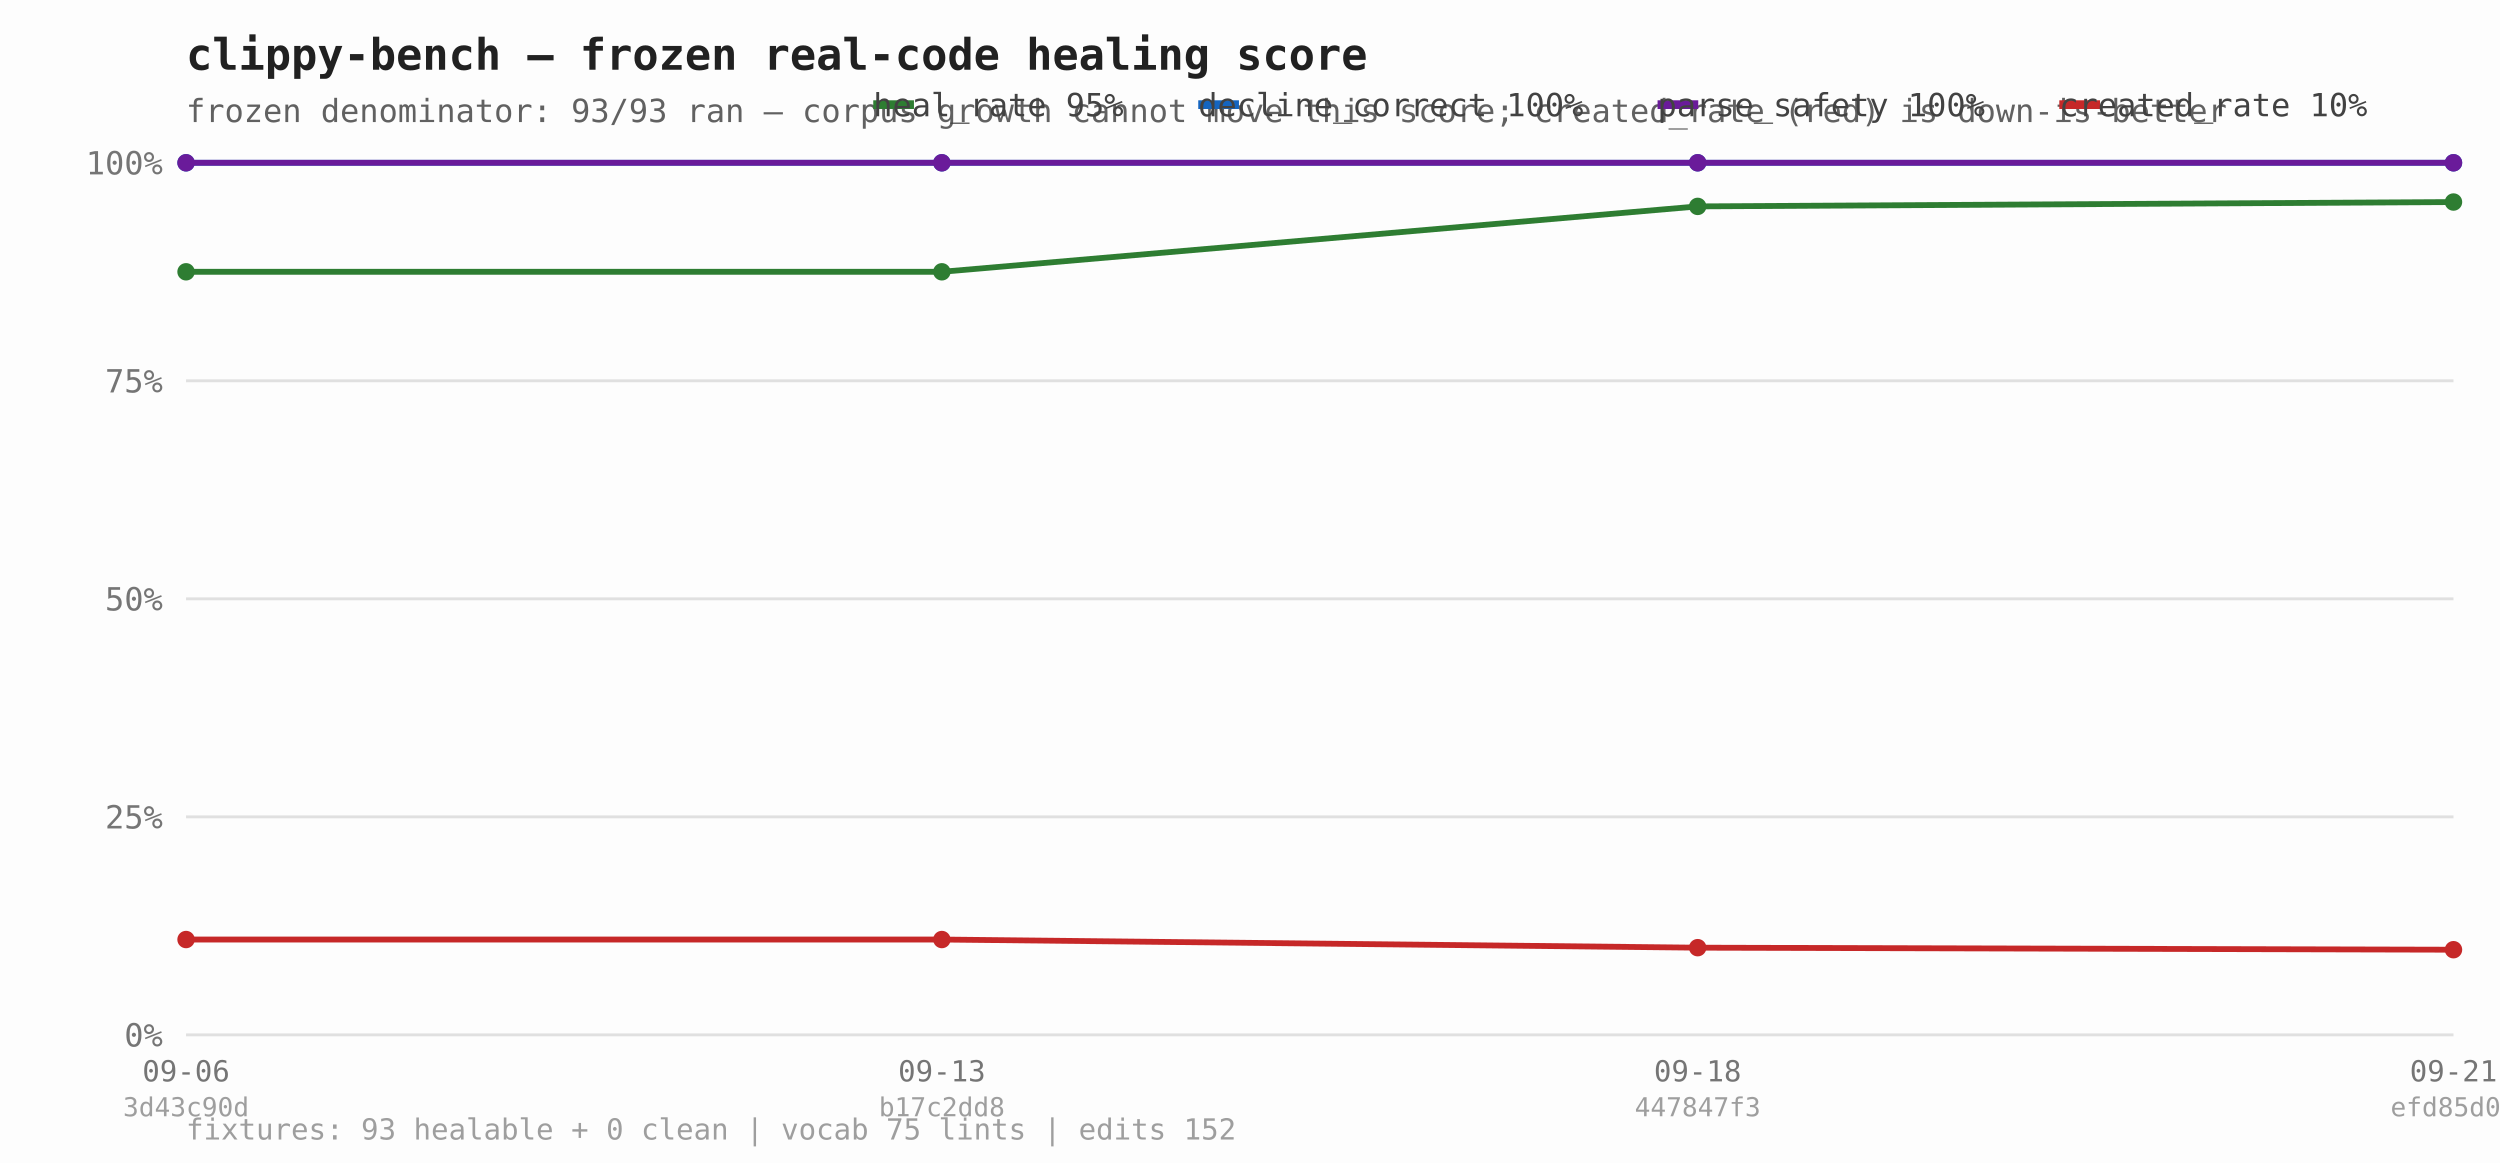
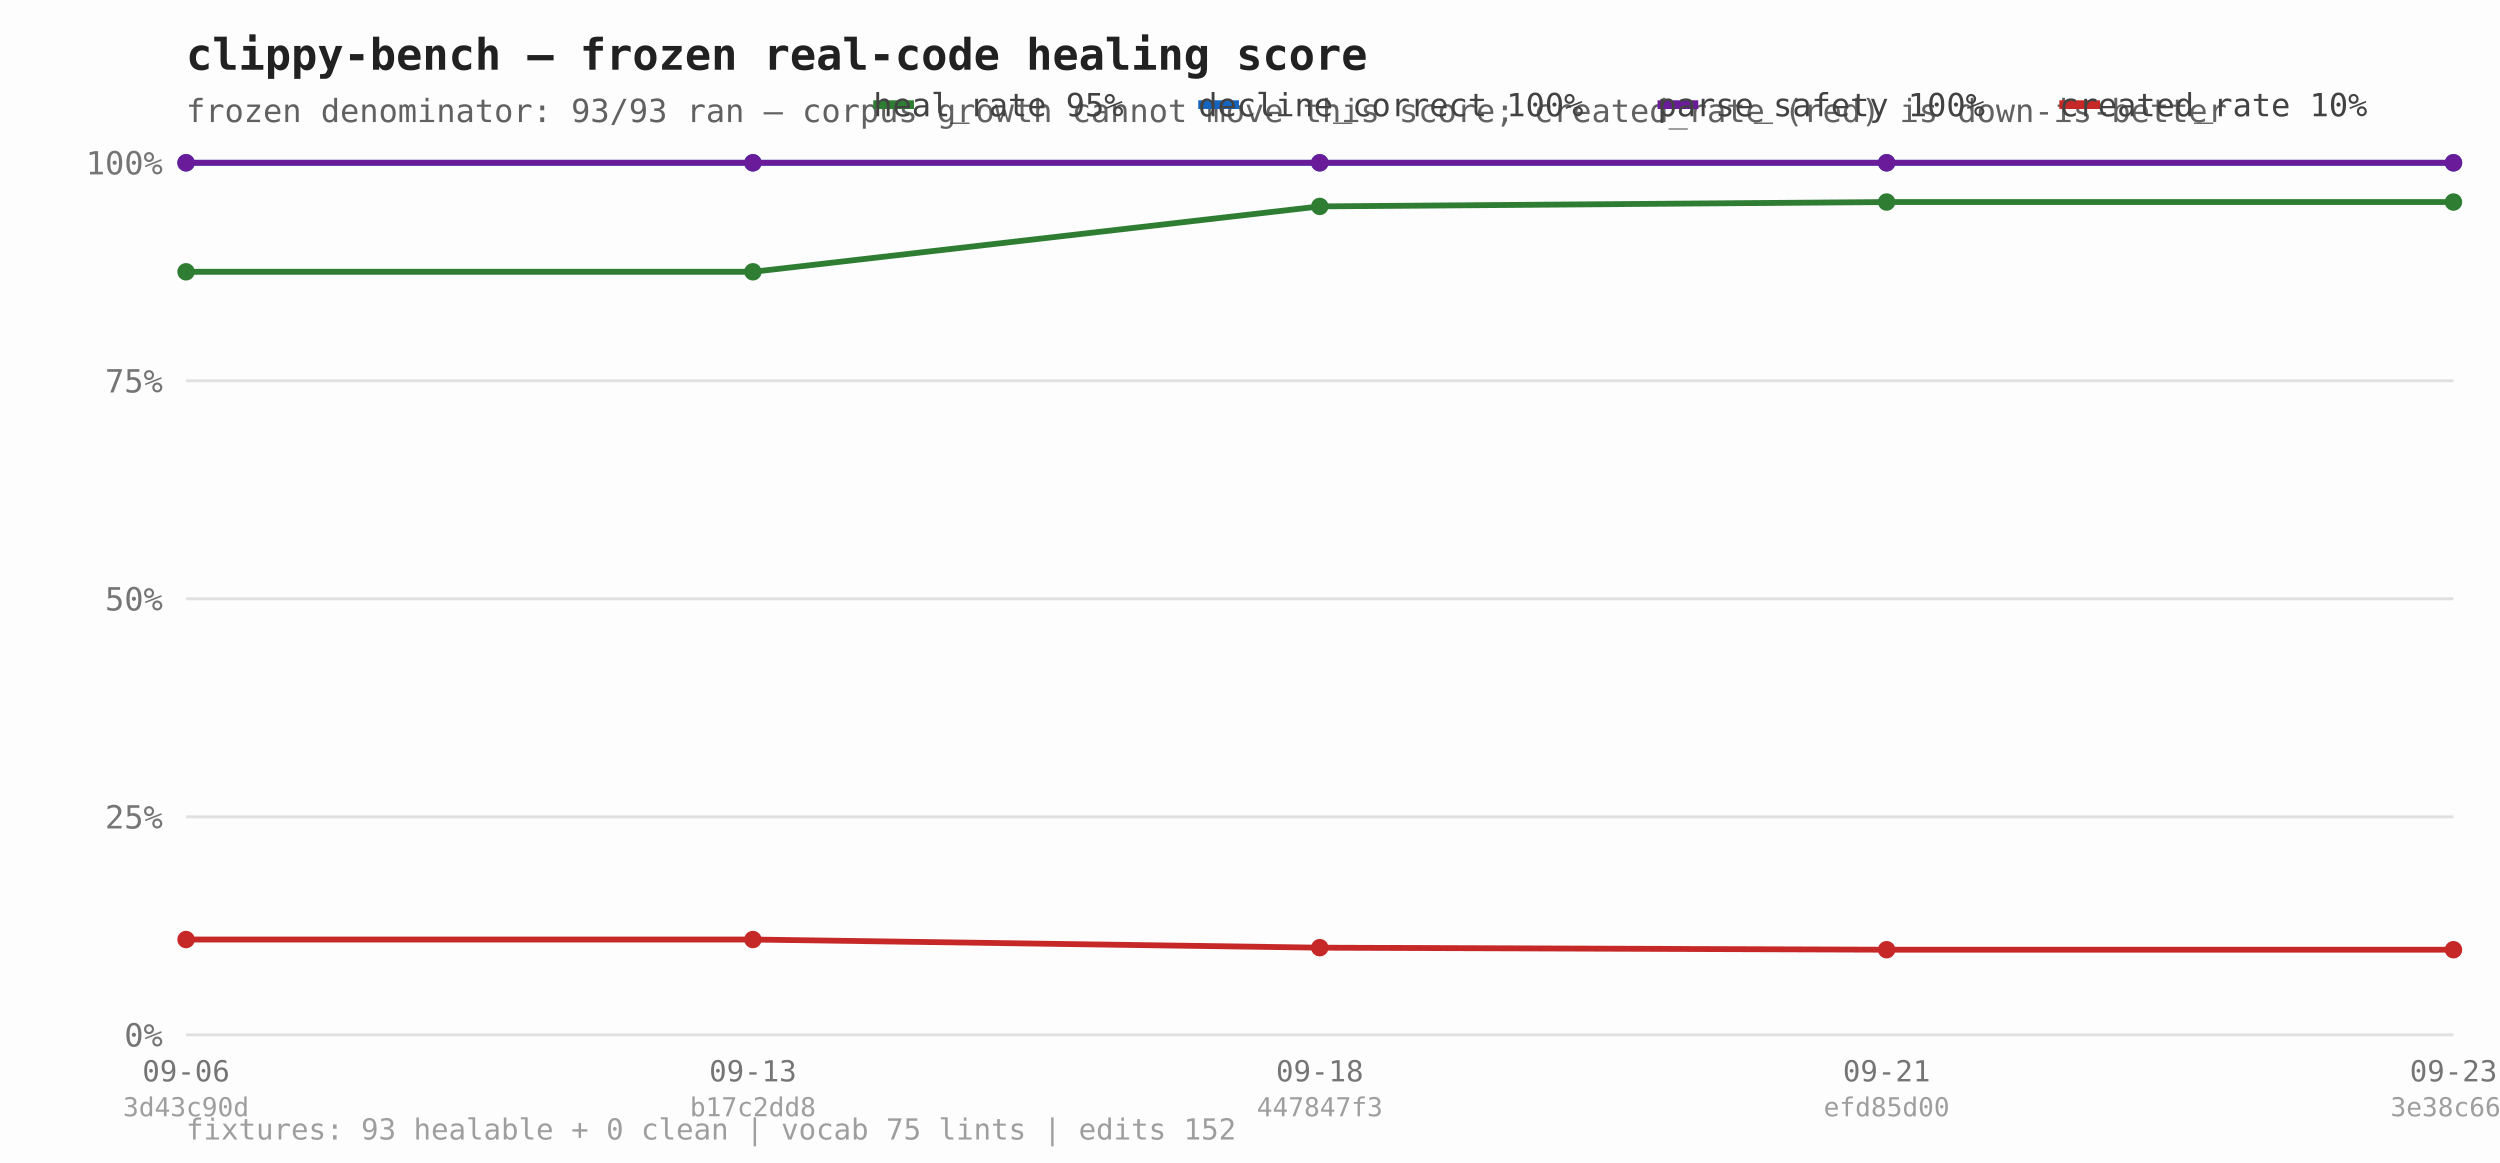
<svg xmlns="http://www.w3.org/2000/svg" width="860" height="400" viewBox="0 0 860 400" font-family="ui-monospace,Menlo,monospace">
  <rect width="100%" height="100%" fill="#fdfdfd" />
  <text x="64" y="24" font-size="15" font-weight="bold" fill="#212121">clippy-bench — frozen real-code healing score</text>
  <text x="64" y="42" font-size="11" fill="#616161">frozen denominator: 93/93 ran — corpus growth cannot move this score; created_rate (red) is down-is-better</text>
  <line x1="64" y1="356.0" x2="844" y2="356.0" stroke="#e0e0e0" stroke-width="1" />
  <text x="56" y="360.0" font-size="11" fill="#757575" text-anchor="end">0%</text>
  <line x1="64" y1="281.0" x2="844" y2="281.0" stroke="#e0e0e0" stroke-width="1" />
  <text x="56" y="285.0" font-size="11" fill="#757575" text-anchor="end">25%</text>
  <line x1="64" y1="206.0" x2="844" y2="206.0" stroke="#e0e0e0" stroke-width="1" />
  <text x="56" y="210.0" font-size="11" fill="#757575" text-anchor="end">50%</text>
  <line x1="64" y1="131.0" x2="844" y2="131.0" stroke="#e0e0e0" stroke-width="1" />
  <text x="56" y="135.0" font-size="11" fill="#757575" text-anchor="end">75%</text>
  <line x1="64" y1="56.0" x2="844" y2="56.0" stroke="#e0e0e0" stroke-width="1" />
  <text x="56" y="60.0" font-size="11" fill="#757575" text-anchor="end">100%</text>
  <line x1="708.4" y1="36" x2="722.4" y2="36" stroke="#c62828" stroke-width="3" />
  <text x="708.4" y="40" font-size="11" fill="#424242">created_rate 10%</text>
  <line x1="570.2" y1="36" x2="584.2" y2="36" stroke="#6a1b9a" stroke-width="3" />
  <text x="570.2" y="40" font-size="11" fill="#424242">parse_safety 100%</text>
  <line x1="412.2" y1="36" x2="426.2" y2="36" stroke="#1565c0" stroke-width="3" />
  <text x="412.2" y="40" font-size="11" fill="#424242">decline_correct 100%</text>
  <line x1="300.4" y1="36" x2="314.4" y2="36" stroke="#2e7d32" stroke-width="3" />
  <text x="300.4" y="40" font-size="11" fill="#424242">heal_rate 95%</text>
-   <path d="M 64.0 93.5 L 324.0 93.5 L 584.0 71.0 L 844.0 69.5" fill="none" stroke="#2e7d32" stroke-width="2" stroke-linejoin="round" stroke-linecap="round" />
+   <path d="M 64.0 93.5 L 259.0 93.5 L 454.0 71.0 L 649.0 69.5 L 844.0 69.5" fill="none" stroke="#2e7d32" stroke-width="2" stroke-linejoin="round" stroke-linecap="round" />
  <circle cx="64.0" cy="93.5" r="3" fill="#2e7d32" />
-   <circle cx="324.0" cy="93.5" r="3" fill="#2e7d32" />
-   <circle cx="584.0" cy="71.0" r="3" fill="#2e7d32" />
+   <circle cx="259.0" cy="93.5" r="3" fill="#2e7d32" />
+   <circle cx="454.0" cy="71.0" r="3" fill="#2e7d32" />
+   <circle cx="649.0" cy="69.5" r="3" fill="#2e7d32" />
  <circle cx="844.0" cy="69.5" r="3" fill="#2e7d32" />
-   <path d="M 64.0 56.0 L 324.0 56.0 L 584.0 56.0 L 844.0 56.0" fill="none" stroke="#1565c0" stroke-width="2" stroke-linejoin="round" stroke-linecap="round" />
+   <path d="M 64.0 56.0 L 259.0 56.0 L 454.0 56.0 L 649.0 56.0 L 844.0 56.0" fill="none" stroke="#1565c0" stroke-width="2" stroke-linejoin="round" stroke-linecap="round" />
  <circle cx="64.0" cy="56.0" r="3" fill="#1565c0" />
-   <circle cx="324.0" cy="56.0" r="3" fill="#1565c0" />
-   <circle cx="584.0" cy="56.0" r="3" fill="#1565c0" />
+   <circle cx="259.0" cy="56.0" r="3" fill="#1565c0" />
+   <circle cx="454.0" cy="56.0" r="3" fill="#1565c0" />
+   <circle cx="649.0" cy="56.0" r="3" fill="#1565c0" />
  <circle cx="844.0" cy="56.0" r="3" fill="#1565c0" />
-   <path d="M 64.0 56.0 L 324.0 56.0 L 584.0 56.0 L 844.0 56.0" fill="none" stroke="#6a1b9a" stroke-width="2" stroke-linejoin="round" stroke-linecap="round" />
+   <path d="M 64.0 56.0 L 259.0 56.0 L 454.0 56.0 L 649.0 56.0 L 844.0 56.0" fill="none" stroke="#6a1b9a" stroke-width="2" stroke-linejoin="round" stroke-linecap="round" />
  <circle cx="64.0" cy="56.0" r="3" fill="#6a1b9a" />
-   <circle cx="324.0" cy="56.0" r="3" fill="#6a1b9a" />
-   <circle cx="584.0" cy="56.0" r="3" fill="#6a1b9a" />
+   <circle cx="259.0" cy="56.0" r="3" fill="#6a1b9a" />
+   <circle cx="454.0" cy="56.0" r="3" fill="#6a1b9a" />
+   <circle cx="649.0" cy="56.0" r="3" fill="#6a1b9a" />
  <circle cx="844.0" cy="56.0" r="3" fill="#6a1b9a" />
-   <path d="M 64.0 323.2 L 324.0 323.2 L 584.0 326.0 L 844.0 326.7" fill="none" stroke="#c62828" stroke-width="2" stroke-linejoin="round" stroke-linecap="round" />
+   <path d="M 64.0 323.2 L 259.0 323.2 L 454.0 326.0 L 649.0 326.7 L 844.0 326.7" fill="none" stroke="#c62828" stroke-width="2" stroke-linejoin="round" stroke-linecap="round" />
  <circle cx="64.0" cy="323.2" r="3" fill="#c62828" />
-   <circle cx="324.0" cy="323.2" r="3" fill="#c62828" />
-   <circle cx="584.0" cy="326.0" r="3" fill="#c62828" />
+   <circle cx="259.0" cy="323.2" r="3" fill="#c62828" />
+   <circle cx="454.0" cy="326.0" r="3" fill="#c62828" />
+   <circle cx="649.0" cy="326.7" r="3" fill="#c62828" />
  <circle cx="844.0" cy="326.7" r="3" fill="#c62828" />
  <text x="64.0" y="372.0" font-size="10" fill="#757575" text-anchor="middle">09-06</text>
  <text x="64.0" y="384.0" font-size="9" fill="#9e9e9e" text-anchor="middle">3d43c90d</text>
-   <text x="324.0" y="372.0" font-size="10" fill="#757575" text-anchor="middle">09-13</text>
-   <text x="324.0" y="384.0" font-size="9" fill="#9e9e9e" text-anchor="middle">b17c2dd8</text>
-   <text x="584.0" y="372.0" font-size="10" fill="#757575" text-anchor="middle">09-18</text>
-   <text x="584.0" y="384.0" font-size="9" fill="#9e9e9e" text-anchor="middle">447847f3</text>
-   <text x="844.0" y="372.0" font-size="10" fill="#757575" text-anchor="middle">09-21</text>
-   <text x="844.0" y="384.0" font-size="9" fill="#9e9e9e" text-anchor="middle">efd85d00</text>
+   <text x="259.0" y="372.0" font-size="10" fill="#757575" text-anchor="middle">09-13</text>
+   <text x="259.0" y="384.0" font-size="9" fill="#9e9e9e" text-anchor="middle">b17c2dd8</text>
+   <text x="454.0" y="372.0" font-size="10" fill="#757575" text-anchor="middle">09-18</text>
+   <text x="454.0" y="384.0" font-size="9" fill="#9e9e9e" text-anchor="middle">447847f3</text>
+   <text x="649.0" y="372.0" font-size="10" fill="#757575" text-anchor="middle">09-21</text>
+   <text x="649.0" y="384.0" font-size="9" fill="#9e9e9e" text-anchor="middle">efd85d00</text>
+   <text x="844.0" y="372.0" font-size="10" fill="#757575" text-anchor="middle">09-23</text>
+   <text x="844.0" y="384.0" font-size="9" fill="#9e9e9e" text-anchor="middle">3e38c66c</text>
  <text x="64" y="392.0" font-size="10" fill="#9e9e9e">fixtures: 93 healable + 0 clean | vocab 75 lints | edits 152</text>
</svg>
